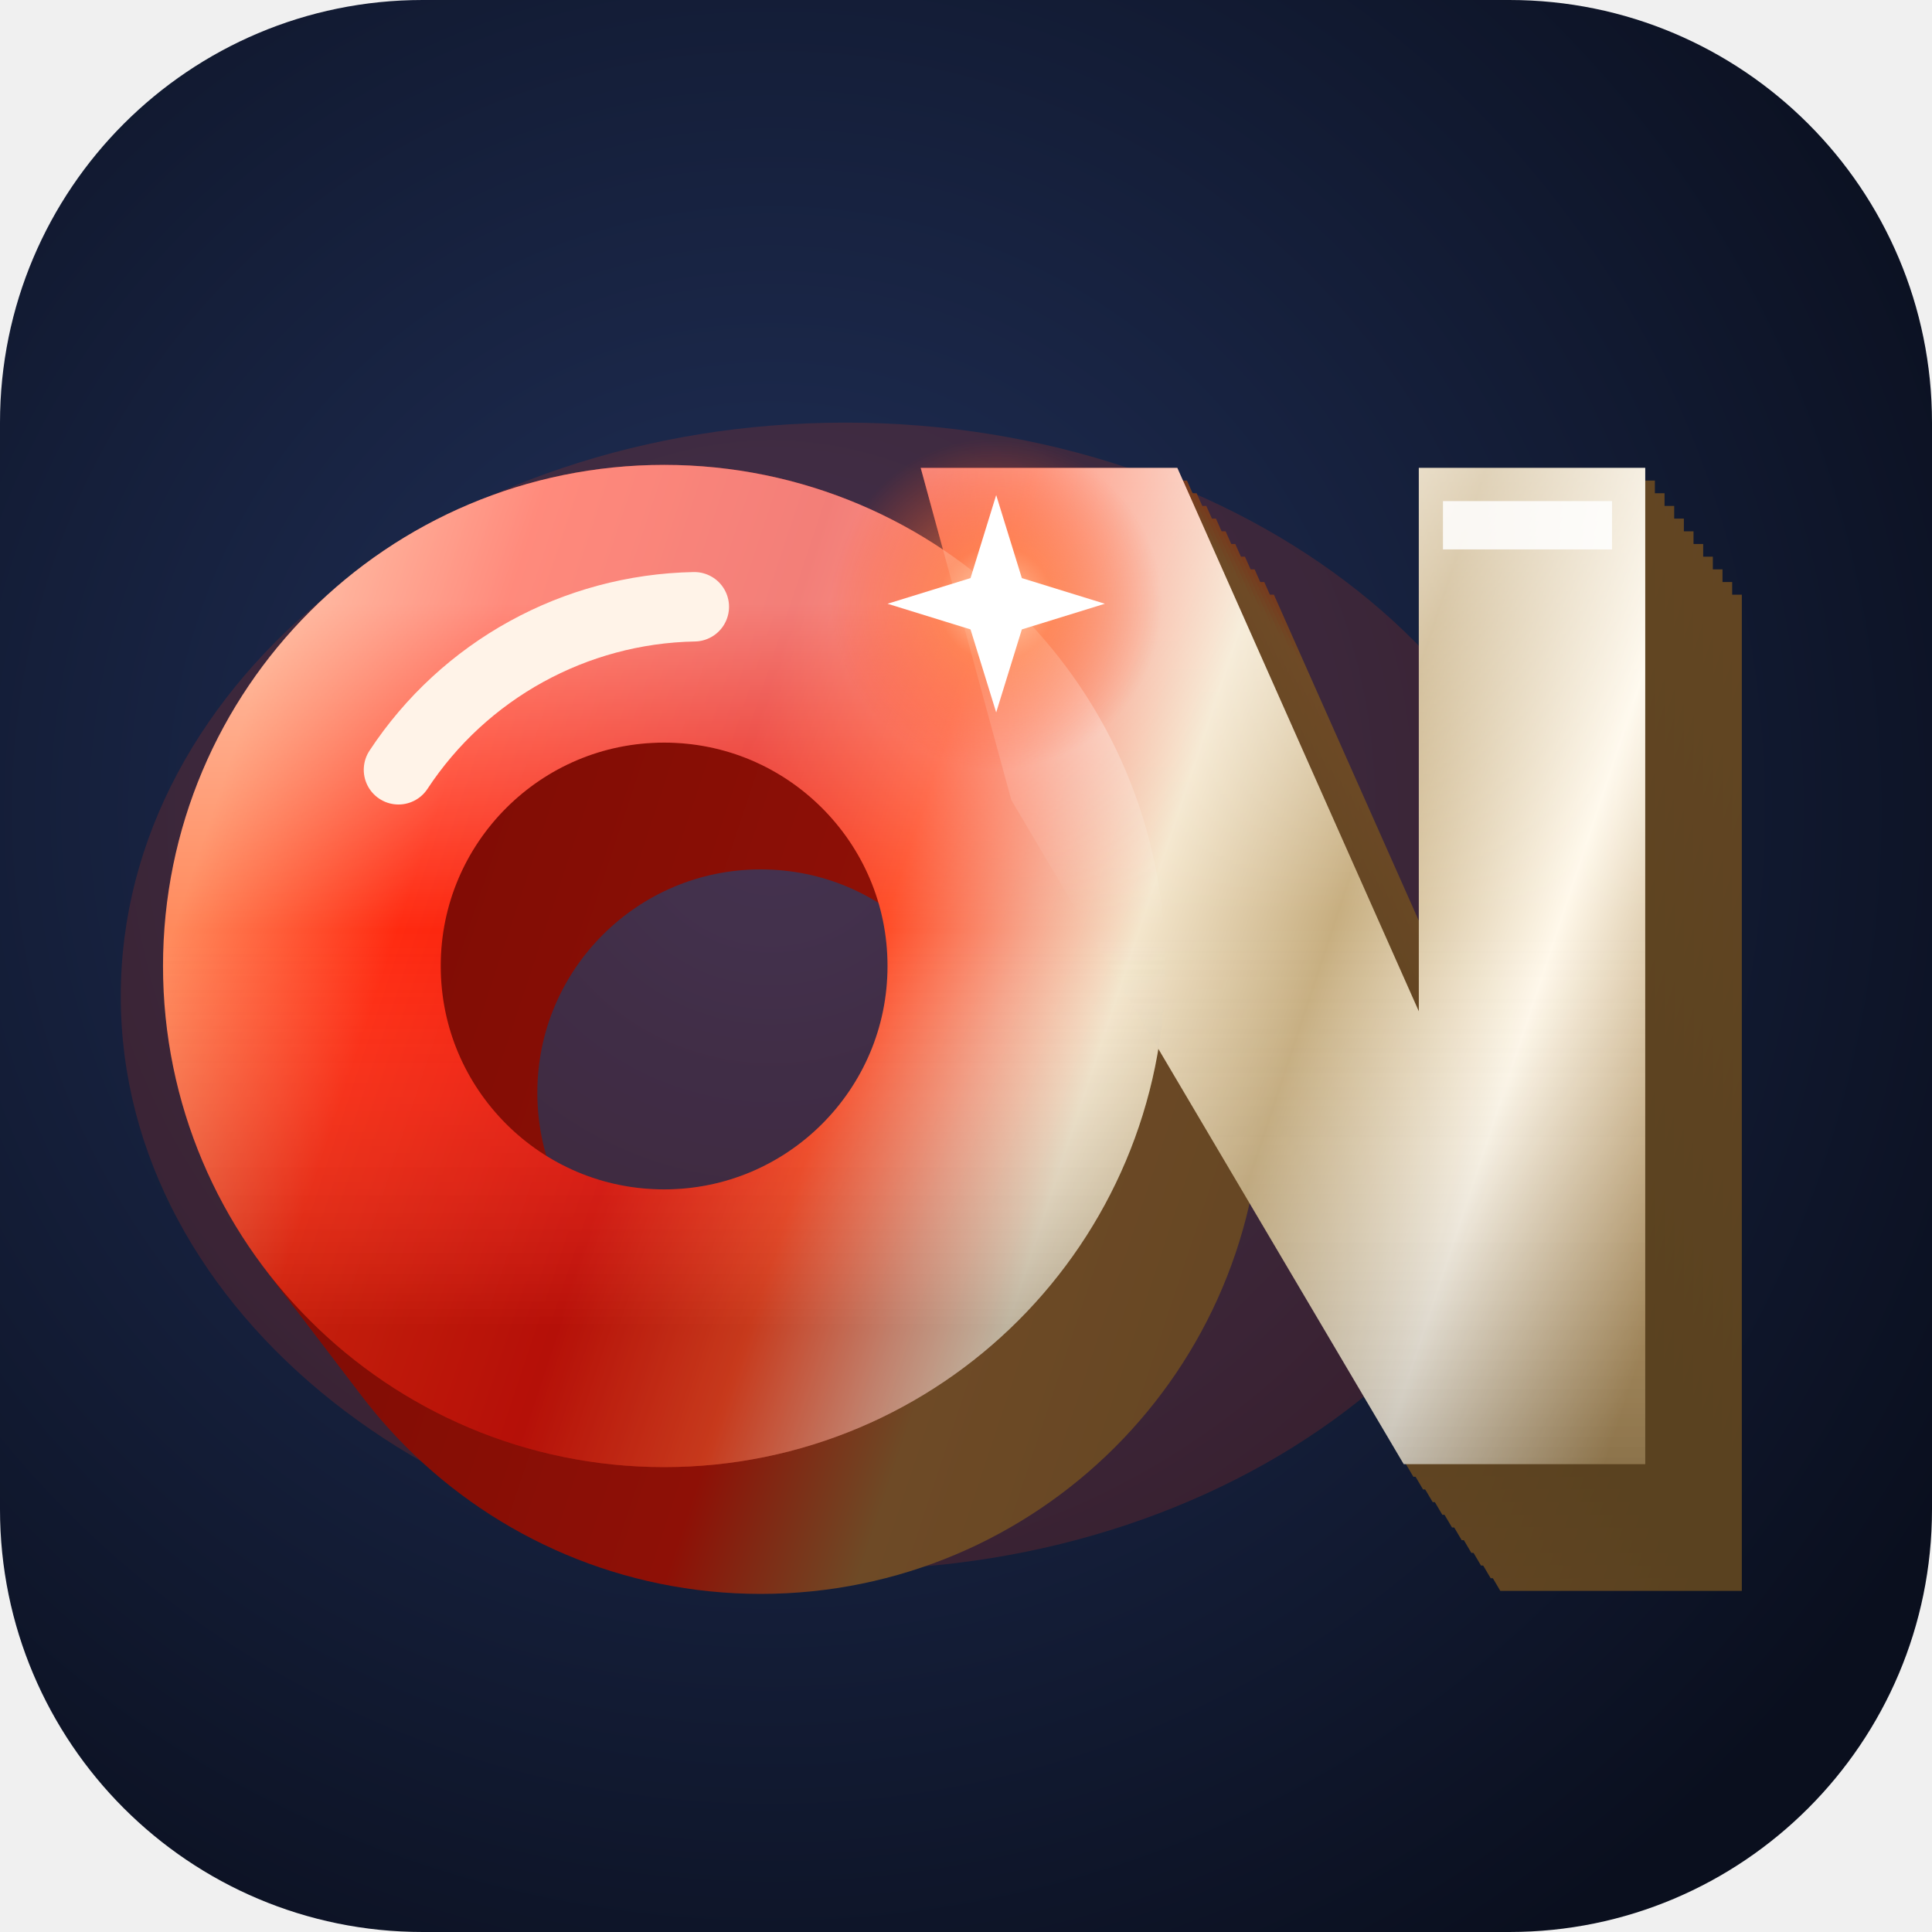
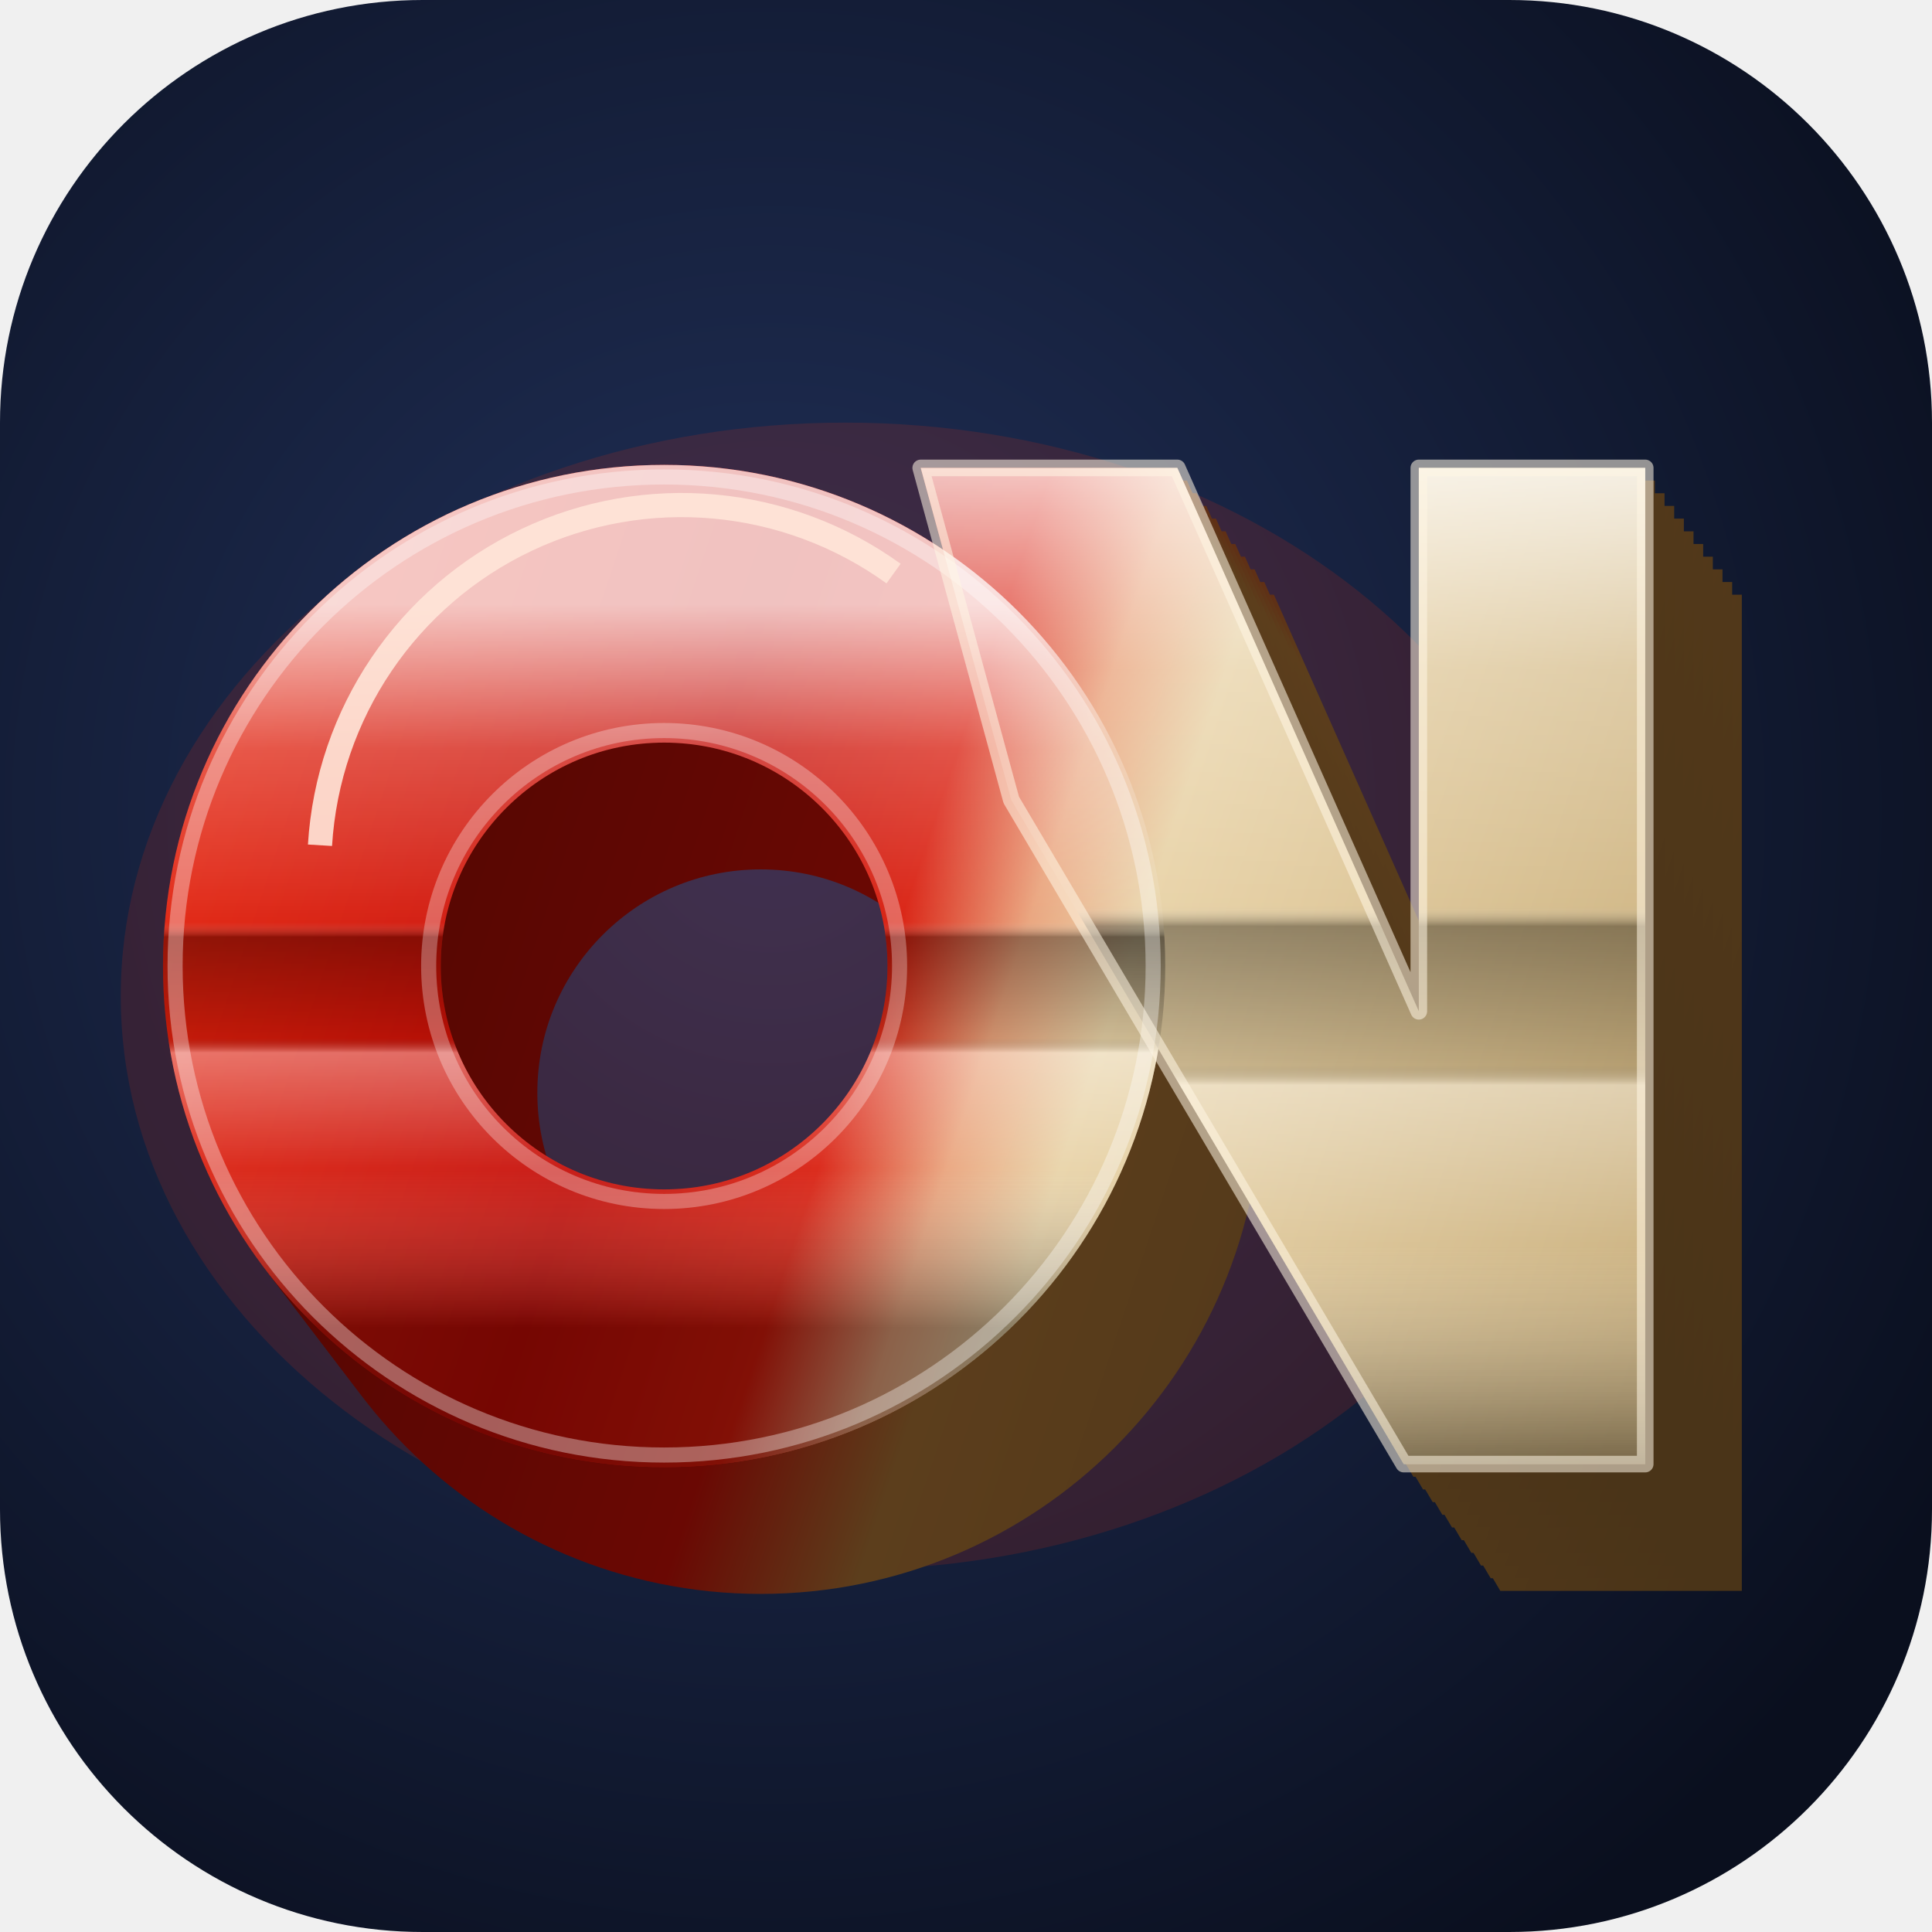
<svg xmlns="http://www.w3.org/2000/svg" viewBox="0 0 64 64">
  <defs>
    <linearGradient id="metal" gradientUnits="userSpaceOnUse" x1="8" y1="24" x2="56" y2="40">
-       <stop offset="0" stop-color="#FF8A5C" />
-       <stop offset=".14" stop-color="#FF2A10" />
-       <stop offset=".32" stop-color="#E8140A" />
-       <stop offset=".44" stop-color="#FF4A24" />
-       <stop offset=".53" stop-color="#F7A48A" />
-       <stop offset=".6" stop-color="#F4E6CC" />
-       <stop offset=".72" stop-color="#C7AE80" />
-       <stop offset=".86" stop-color="#FFF8EA" />
-       <stop offset="1" stop-color="#B49460" />
+       <stop offset="0" stop-color="#E0200C" />
+       <stop offset=".3" stop-color="#C40A04" />
+       <stop offset=".45" stop-color="#D81A0A" />
+       <stop offset=".53" stop-color="#E9A27A" />
+       <stop offset=".6" stop-color="#E8D2A6" />
+       <stop offset="1" stop-color="#C9AE7A" />
+     </linearGradient>
+     <linearGradient id="chrome" x1="0" y1="0" x2="0" y2="1">
+       <stop offset="0" stop-color="#FFFFFF" stop-opacity=".75" />
+       <stop offset=".2" stop-color="#FFFFFF" stop-opacity=".25" />
+       <stop offset=".44" stop-color="#FFFFFF" stop-opacity=".05" />
+       <stop offset=".46" stop-color="#000000" stop-opacity=".35" />
+       <stop offset=".6" stop-color="#000000" stop-opacity=".12" />
+       <stop offset=".62" stop-color="#FFFFFF" stop-opacity=".38" />
+       <stop offset=".78" stop-color="#FFFFFF" stop-opacity=".08" />
+       <stop offset="1" stop-color="#000000" stop-opacity=".4" />
    </linearGradient>
    <linearGradient id="side" gradientUnits="userSpaceOnUse" x1="8" y1="24" x2="56" y2="40">
-       <stop offset="0" stop-color="#7A0A04" />
-       <stop offset=".44" stop-color="#8E1006" />
-       <stop offset=".56" stop-color="#6E4A26" />
-       <stop offset="1" stop-color="#5A4220" />
-     </linearGradient>
-     <linearGradient id="gloss" x1="0" y1="0" x2="0" y2="1">
-       <stop offset="0" stop-color="#FFFFFF" stop-opacity=".45" />
-       <stop offset=".45" stop-color="#FFFFFF" stop-opacity="0" />
-       <stop offset="1" stop-color="#000000" stop-opacity=".22" />
+       <stop offset="0" stop-color="#4E0602" />
+       <stop offset=".44" stop-color="#6A0803" />
+       <stop offset=".56" stop-color="#5C3E1C" />
+       <stop offset="1" stop-color="#4A3418" />
    </linearGradient>
    <radialGradient id="bg" cx=".4" cy=".42" r=".7">
      <stop offset="0" stop-color="#22325C" />
      <stop offset="1" stop-color="#0A0F1E" />
    </radialGradient>
-     <radialGradient id="flare" cx=".5" cy=".5" r=".5">
-       <stop offset="0" stop-color="#FFF0D8" />
-       <stop offset=".35" stop-color="#FF7A3A" stop-opacity=".55" />
-       <stop offset="1" stop-color="#FF4A1A" stop-opacity="0" />
-     </radialGradient>
  </defs>
  <rect width="64" height="64" rx="14" fill="url(#bg)" />
-   <ellipse cx="28" cy="33" rx="24" ry="19" fill="#FF3A12" opacity=".16" />
+   <ellipse cx="28" cy="33" rx="24" ry="19" fill="#FF2A0A" opacity=".14" />
  <path d="M30.5 15.5H39L47 33.5V15.5H54.5V48.5H46.5L33.5 26.5Z" transform="translate(3.20,4.20)" fill="url(#side)" />
  <path d="M30.5 15.5H39L47 33.5V15.5H54.5V48.5H46.5L33.5 26.5Z" transform="translate(2.88,3.78)" fill="url(#side)" />
  <path d="M30.5 15.5H39L47 33.5V15.5H54.5V48.5H46.5L33.5 26.5Z" transform="translate(2.56,3.36)" fill="url(#side)" />
  <path d="M30.5 15.5H39L47 33.5V15.5H54.5V48.5H46.5L33.5 26.5Z" transform="translate(2.24,2.94)" fill="url(#side)" />
  <path d="M30.5 15.5H39L47 33.5V15.5H54.5V48.5H46.5L33.5 26.5Z" transform="translate(1.92,2.52)" fill="url(#side)" />
  <path d="M30.5 15.5H39L47 33.5V15.5H54.5V48.5H46.5L33.5 26.5Z" transform="translate(1.60,2.10)" fill="url(#side)" />
  <path d="M30.5 15.5H39L47 33.5V15.5H54.5V48.5H46.5L33.5 26.5Z" transform="translate(1.28,1.68)" fill="url(#side)" />
  <path d="M30.5 15.5H39L47 33.5V15.5H54.5V48.5H46.5L33.5 26.5Z" transform="translate(0.96,1.26)" fill="url(#side)" />
  <path d="M30.5 15.5H39L47 33.5V15.5H54.5V48.5H46.5L33.5 26.5Z" transform="translate(0.64,0.84)" fill="url(#side)" />
  <path d="M30.5 15.5H39L47 33.5V15.5H54.5V48.5H46.5L33.5 26.5Z" transform="translate(0.32,0.42)" fill="url(#side)" />
  <circle cx="25.20" cy="36.20" r="12" fill="none" stroke="url(#side)" stroke-width="9.2" />
  <circle cx="24.88" cy="35.78" r="12" fill="none" stroke="url(#side)" stroke-width="9.2" />
  <circle cx="24.56" cy="35.36" r="12" fill="none" stroke="url(#side)" stroke-width="9.2" />
  <circle cx="24.24" cy="34.94" r="12" fill="none" stroke="url(#side)" stroke-width="9.2" />
  <circle cx="23.92" cy="34.52" r="12" fill="none" stroke="url(#side)" stroke-width="9.2" />
  <circle cx="23.60" cy="34.10" r="12" fill="none" stroke="url(#side)" stroke-width="9.2" />
  <circle cx="23.28" cy="33.68" r="12" fill="none" stroke="url(#side)" stroke-width="9.2" />
  <circle cx="22.96" cy="33.26" r="12" fill="none" stroke="url(#side)" stroke-width="9.2" />
  <circle cx="22.64" cy="32.84" r="12" fill="none" stroke="url(#side)" stroke-width="9.2" />
  <circle cx="22.32" cy="32.42" r="12" fill="none" stroke="url(#side)" stroke-width="9.2" />
  <path d="M30.5 15.5H39L47 33.5V15.5H54.5V48.5H46.5L33.5 26.5Z" fill="url(#metal)" />
  <circle cx="22" cy="32" r="12" fill="none" stroke="url(#metal)" stroke-width="9.2" />
-   <path d="M30.5 15.5H39L47 33.5V15.5H54.5V48.5H46.5L33.5 26.5Z" fill="url(#gloss)" />
-   <circle cx="22" cy="32" r="12" fill="none" stroke="url(#gloss)" stroke-width="9.2" />
-   <path d="M13.2 25.5a12 12 0 0 1 9.8-5.4" fill="none" stroke="#FFF3E8" stroke-width="2.3" stroke-linecap="round" />
-   <path d="M47.8 16.6H53.4V18.2H47.8Z" fill="#FFFFFF" opacity=".85" />
-   <circle cx="33" cy="20" r="5.5" fill="url(#flare)" />
-   <path d="M33 16.4l.85 2.75 2.75.85-2.75.85-.85 2.75-.85-2.75-2.75-.85 2.75-.85z" fill="#FFFFFF" />
+   <path d="M30.5 15.5H39L47 33.5V15.5H54.5V48.5H46.5L33.5 26.5Z" fill="url(#chrome)" />
+   <circle cx="22" cy="32" r="12" fill="none" stroke="url(#chrome)" stroke-width="9.2" />
+   <path d="M10.6 28a12 12 0 0 1 19-9" transform="translate(0,0)" fill="none" stroke="#FFE6D8" stroke-width=".8" opacity=".9" />
+   <circle cx="22" cy="32" r="16.2" fill="none" stroke="#FFFFFF" stroke-width=".5" opacity=".35" />
+   <circle cx="22" cy="32" r="7.8" fill="none" stroke="#FFFFFF" stroke-width=".5" opacity=".3" />
+   <path d="M30.5 15.5H39L47 33.5V15.5H54.5V48.5H46.5L33.5 26.5Z" fill="none" stroke="#FFF6E4" stroke-width=".55" opacity=".55" stroke-linejoin="round" />
</svg>
